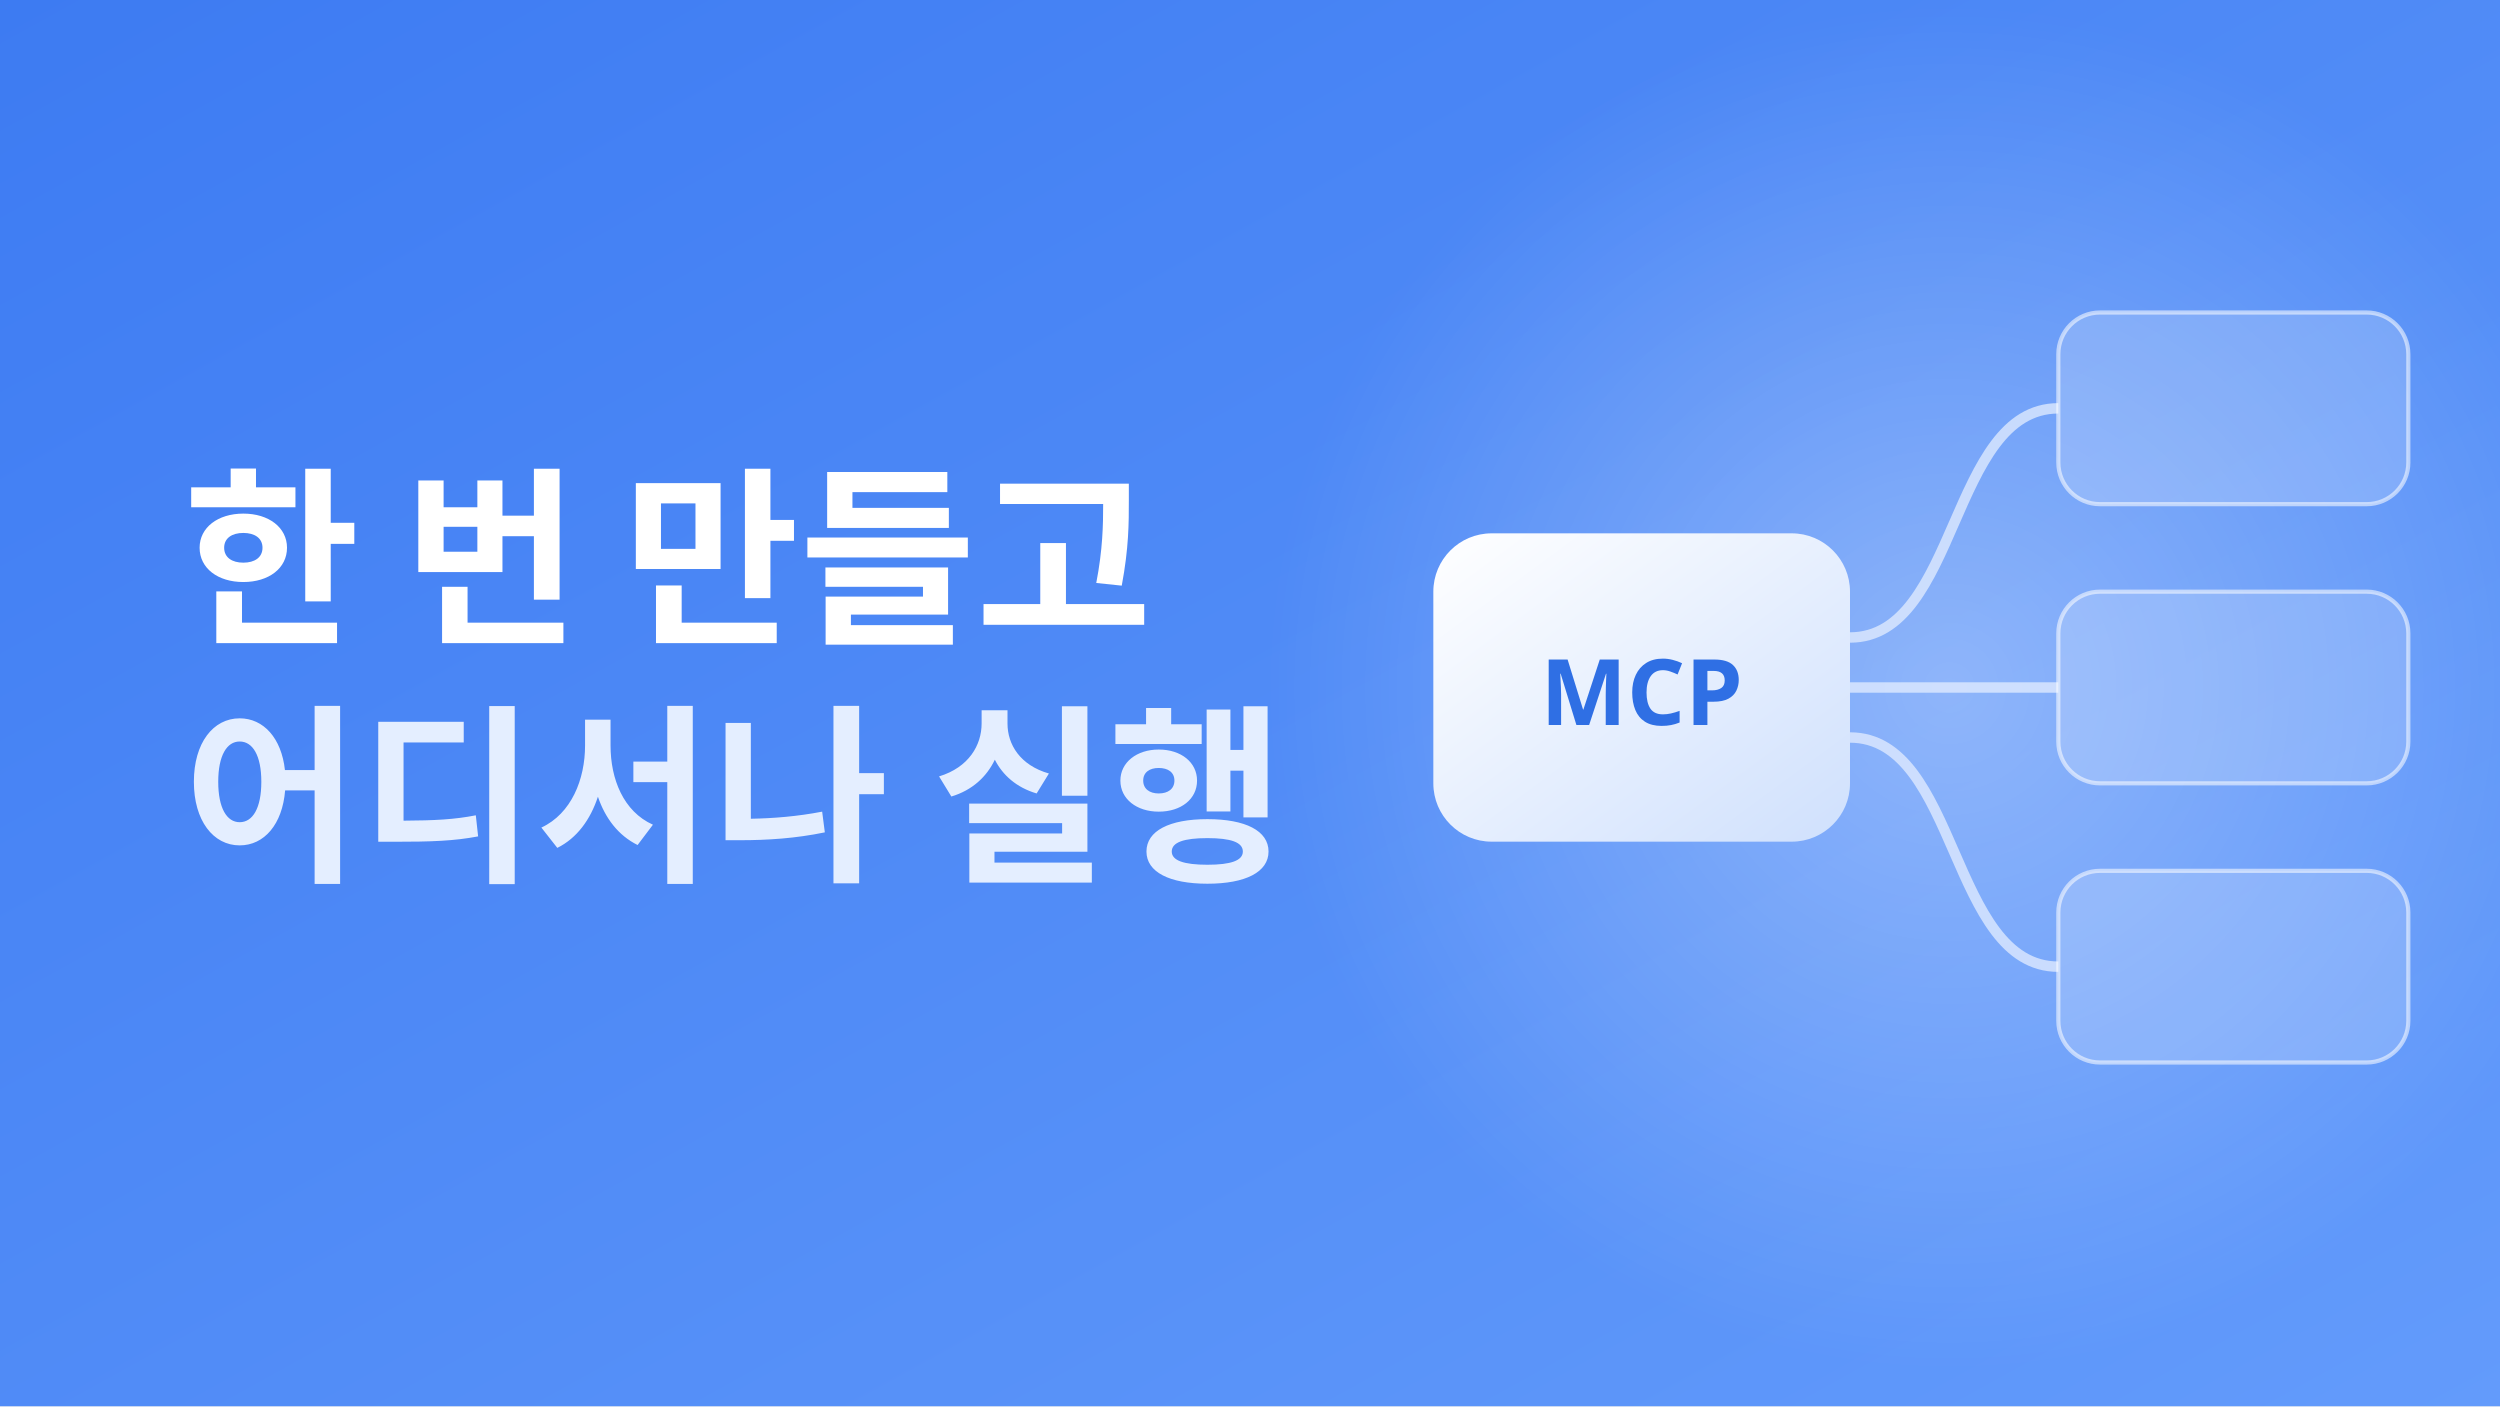
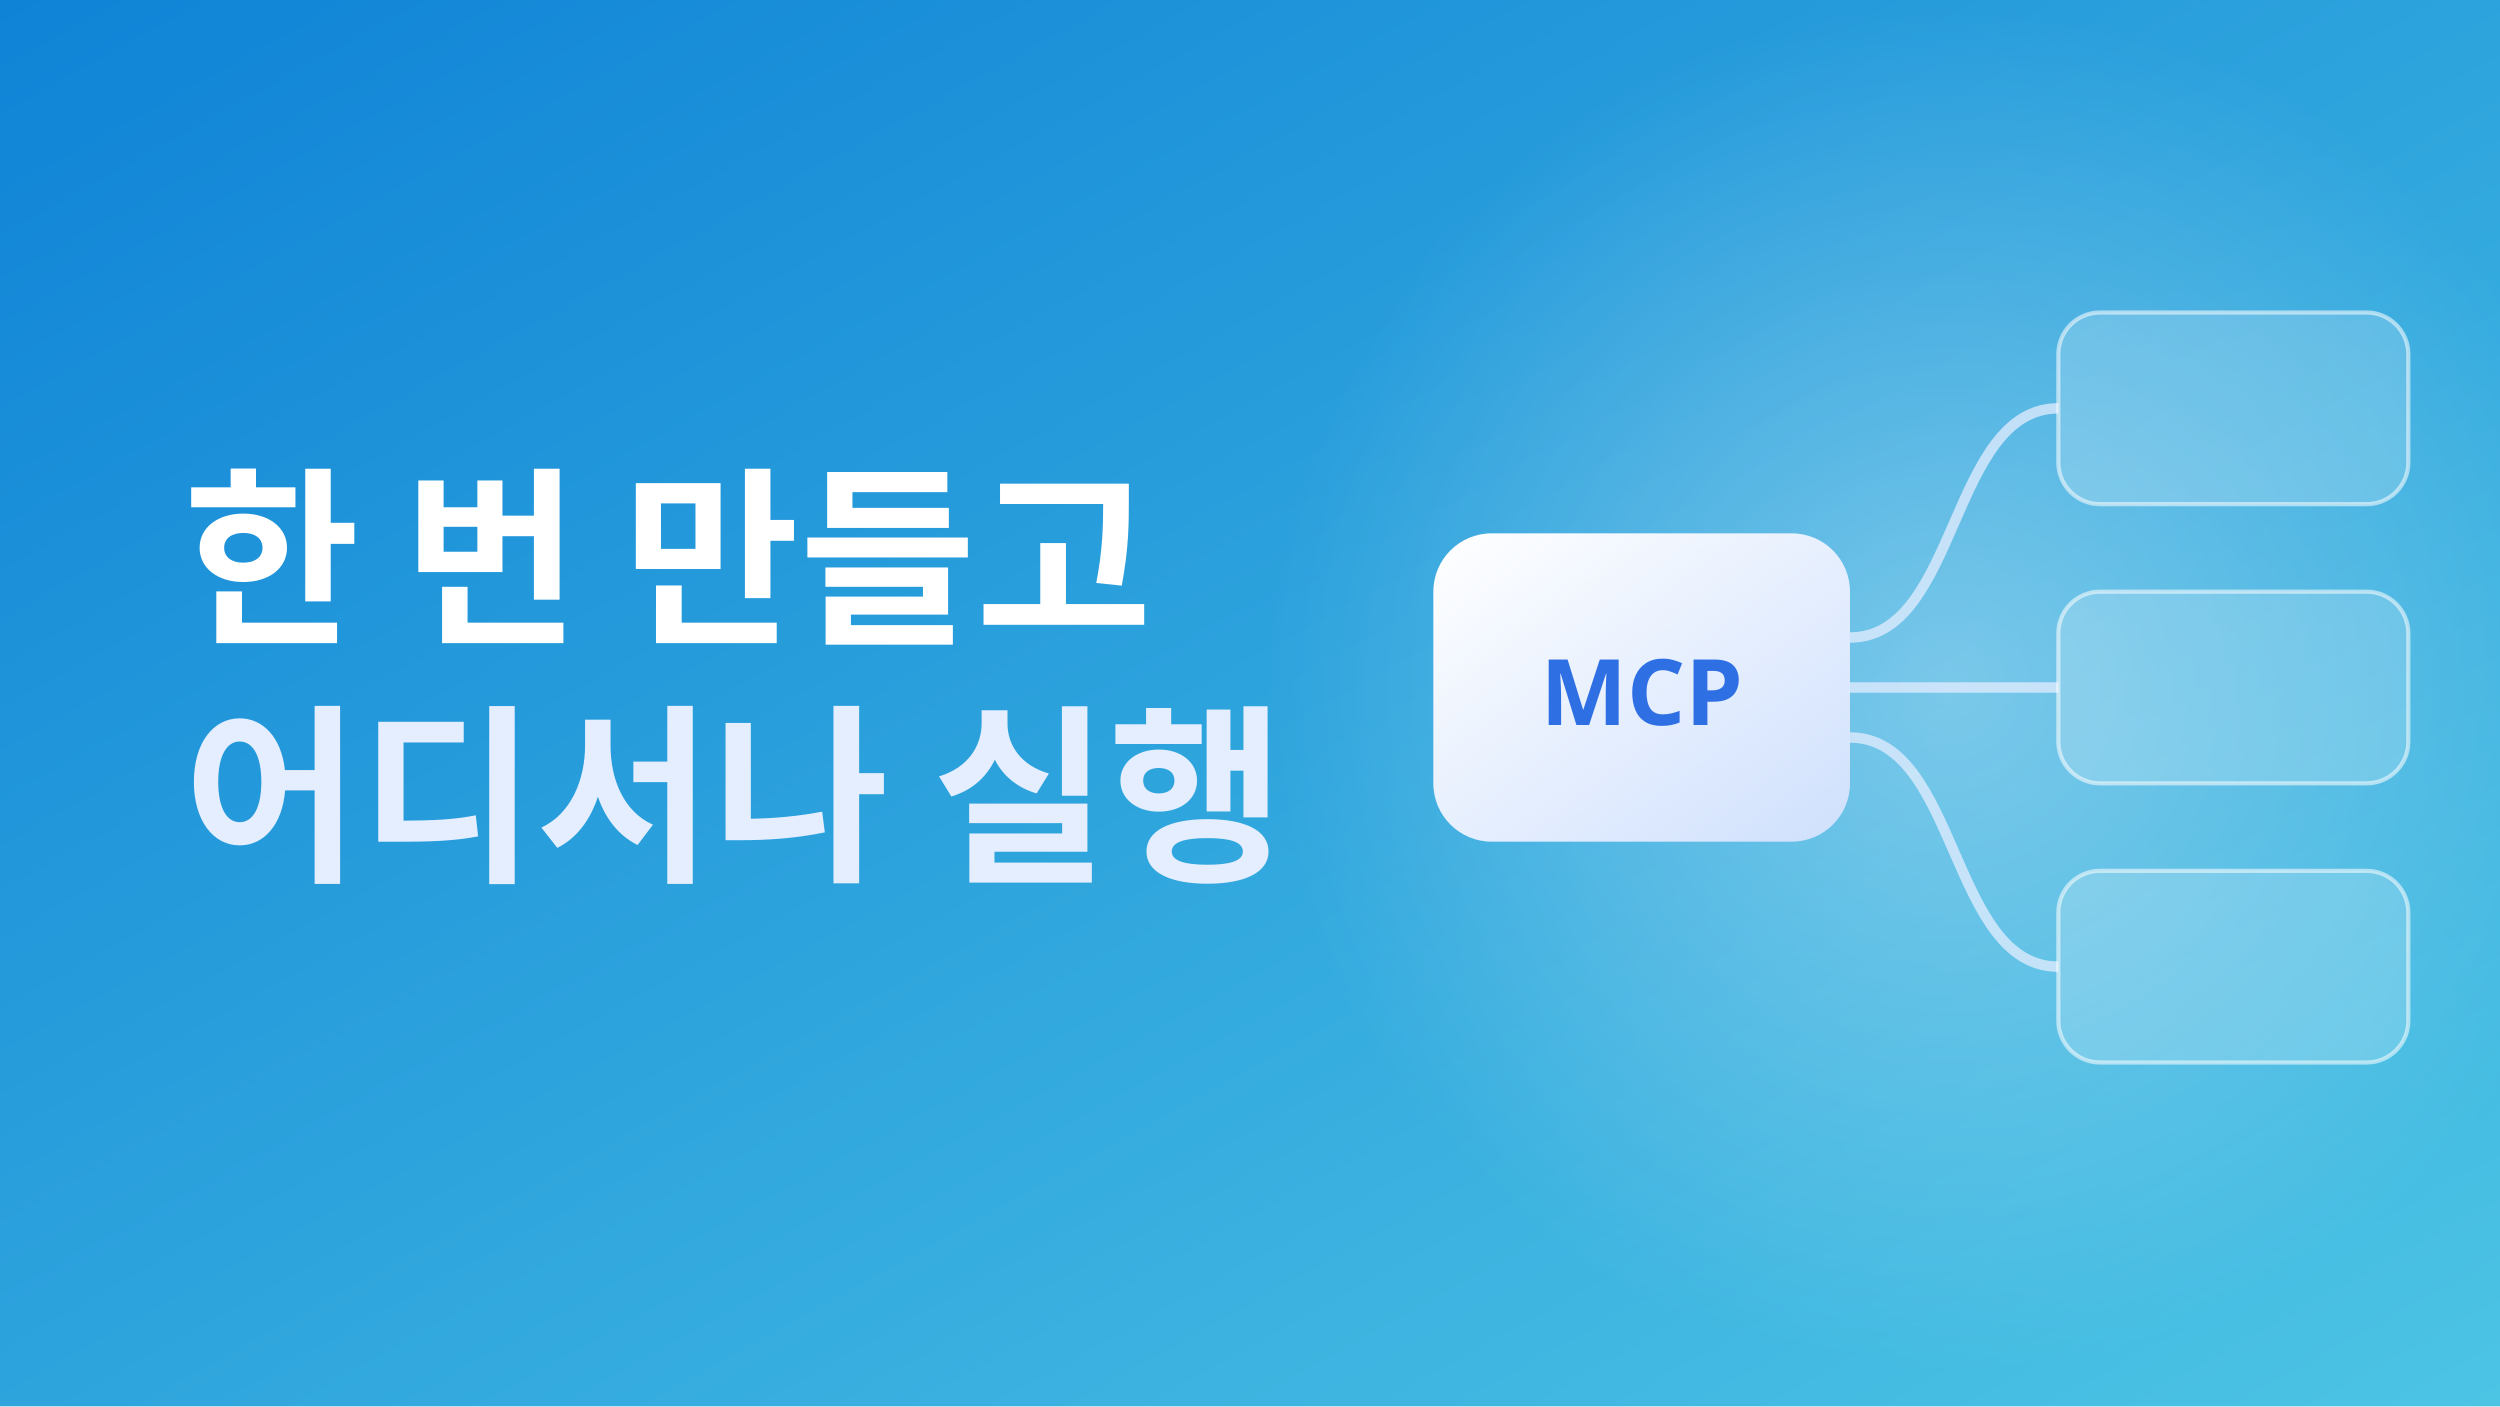
<svg xmlns="http://www.w3.org/2000/svg" viewBox="0 0 1200 675" role="img" aria-label="MCP Apps — 한 번 만든 도구를 어디서나 실행한다">
  <defs>
    <linearGradient id="bg" x1="0" y1="0" x2="1" y2="1">
-       <stop offset="0" stop-color="#3d7bf2" />
-       <stop offset="1" stop-color="#639bfb" />
+       <stop offset="0" stop-color="#0f83d6" />
+       <stop offset="1" stop-color="#4cc4e4" />
    </linearGradient>
    <linearGradient id="badge" x1="0" y1="0" x2="1" y2="1">
      <stop offset="0" stop-color="#ffffff" />
      <stop offset="1" stop-color="#cfe0fd" />
    </linearGradient>
    <radialGradient id="glow" cx="50%" cy="50%" r="50%">
      <stop offset="0" stop-color="#ffffff" stop-opacity="0.34" />
      <stop offset="1" stop-color="#ffffff" stop-opacity="0" />
    </radialGradient>
  </defs>
  <rect width="1200" height="675" fill="url(#bg)" />
  <circle cx="936" cy="330" r="330" fill="url(#glow)" />
  <text x="88" y="302" font-family="Pretendard,'Pretendard Variable','Malgun Gothic','Apple SD Gothic Neo','Noto Sans KR',sans-serif" font-size="92" font-weight="800" fill="#ffffff">한 번 만들고</text>
  <text x="88" y="416" font-family="Pretendard,'Pretendard Variable','Malgun Gothic','Apple SD Gothic Neo','Noto Sans KR',sans-serif" font-size="92" font-weight="800" fill="#e4eeff">어디서나 실행</text>
  <rect x="688" y="256" width="200" height="148" rx="28" fill="url(#badge)" />
  <text x="788" y="348" text-anchor="middle" font-family="Pretendard,'Pretendard Variable','Malgun Gothic','Apple SD Gothic Neo','Noto Sans KR',sans-serif" font-size="44" font-weight="800" fill="#2f6fe4">MCP</text>
  <g fill="none" stroke="#e4eeff" stroke-width="5" opacity="0.75">
    <path d="M888 306 C 940 306 936 196 988 196" />
    <path d="M888 330 L 988 330" />
    <path d="M888 354 C 940 354 936 464 988 464" />
  </g>
  <rect x="988" y="150" width="168" height="92" rx="20" fill="#ffffff2e" stroke="#ffffff8c" stroke-width="2" />
  <rect x="988" y="284" width="168" height="92" rx="20" fill="#ffffff2e" stroke="#ffffff8c" stroke-width="2" />
  <rect x="988" y="418" width="168" height="92" rx="20" fill="#ffffff2e" stroke="#ffffff8c" stroke-width="2" />
</svg>
